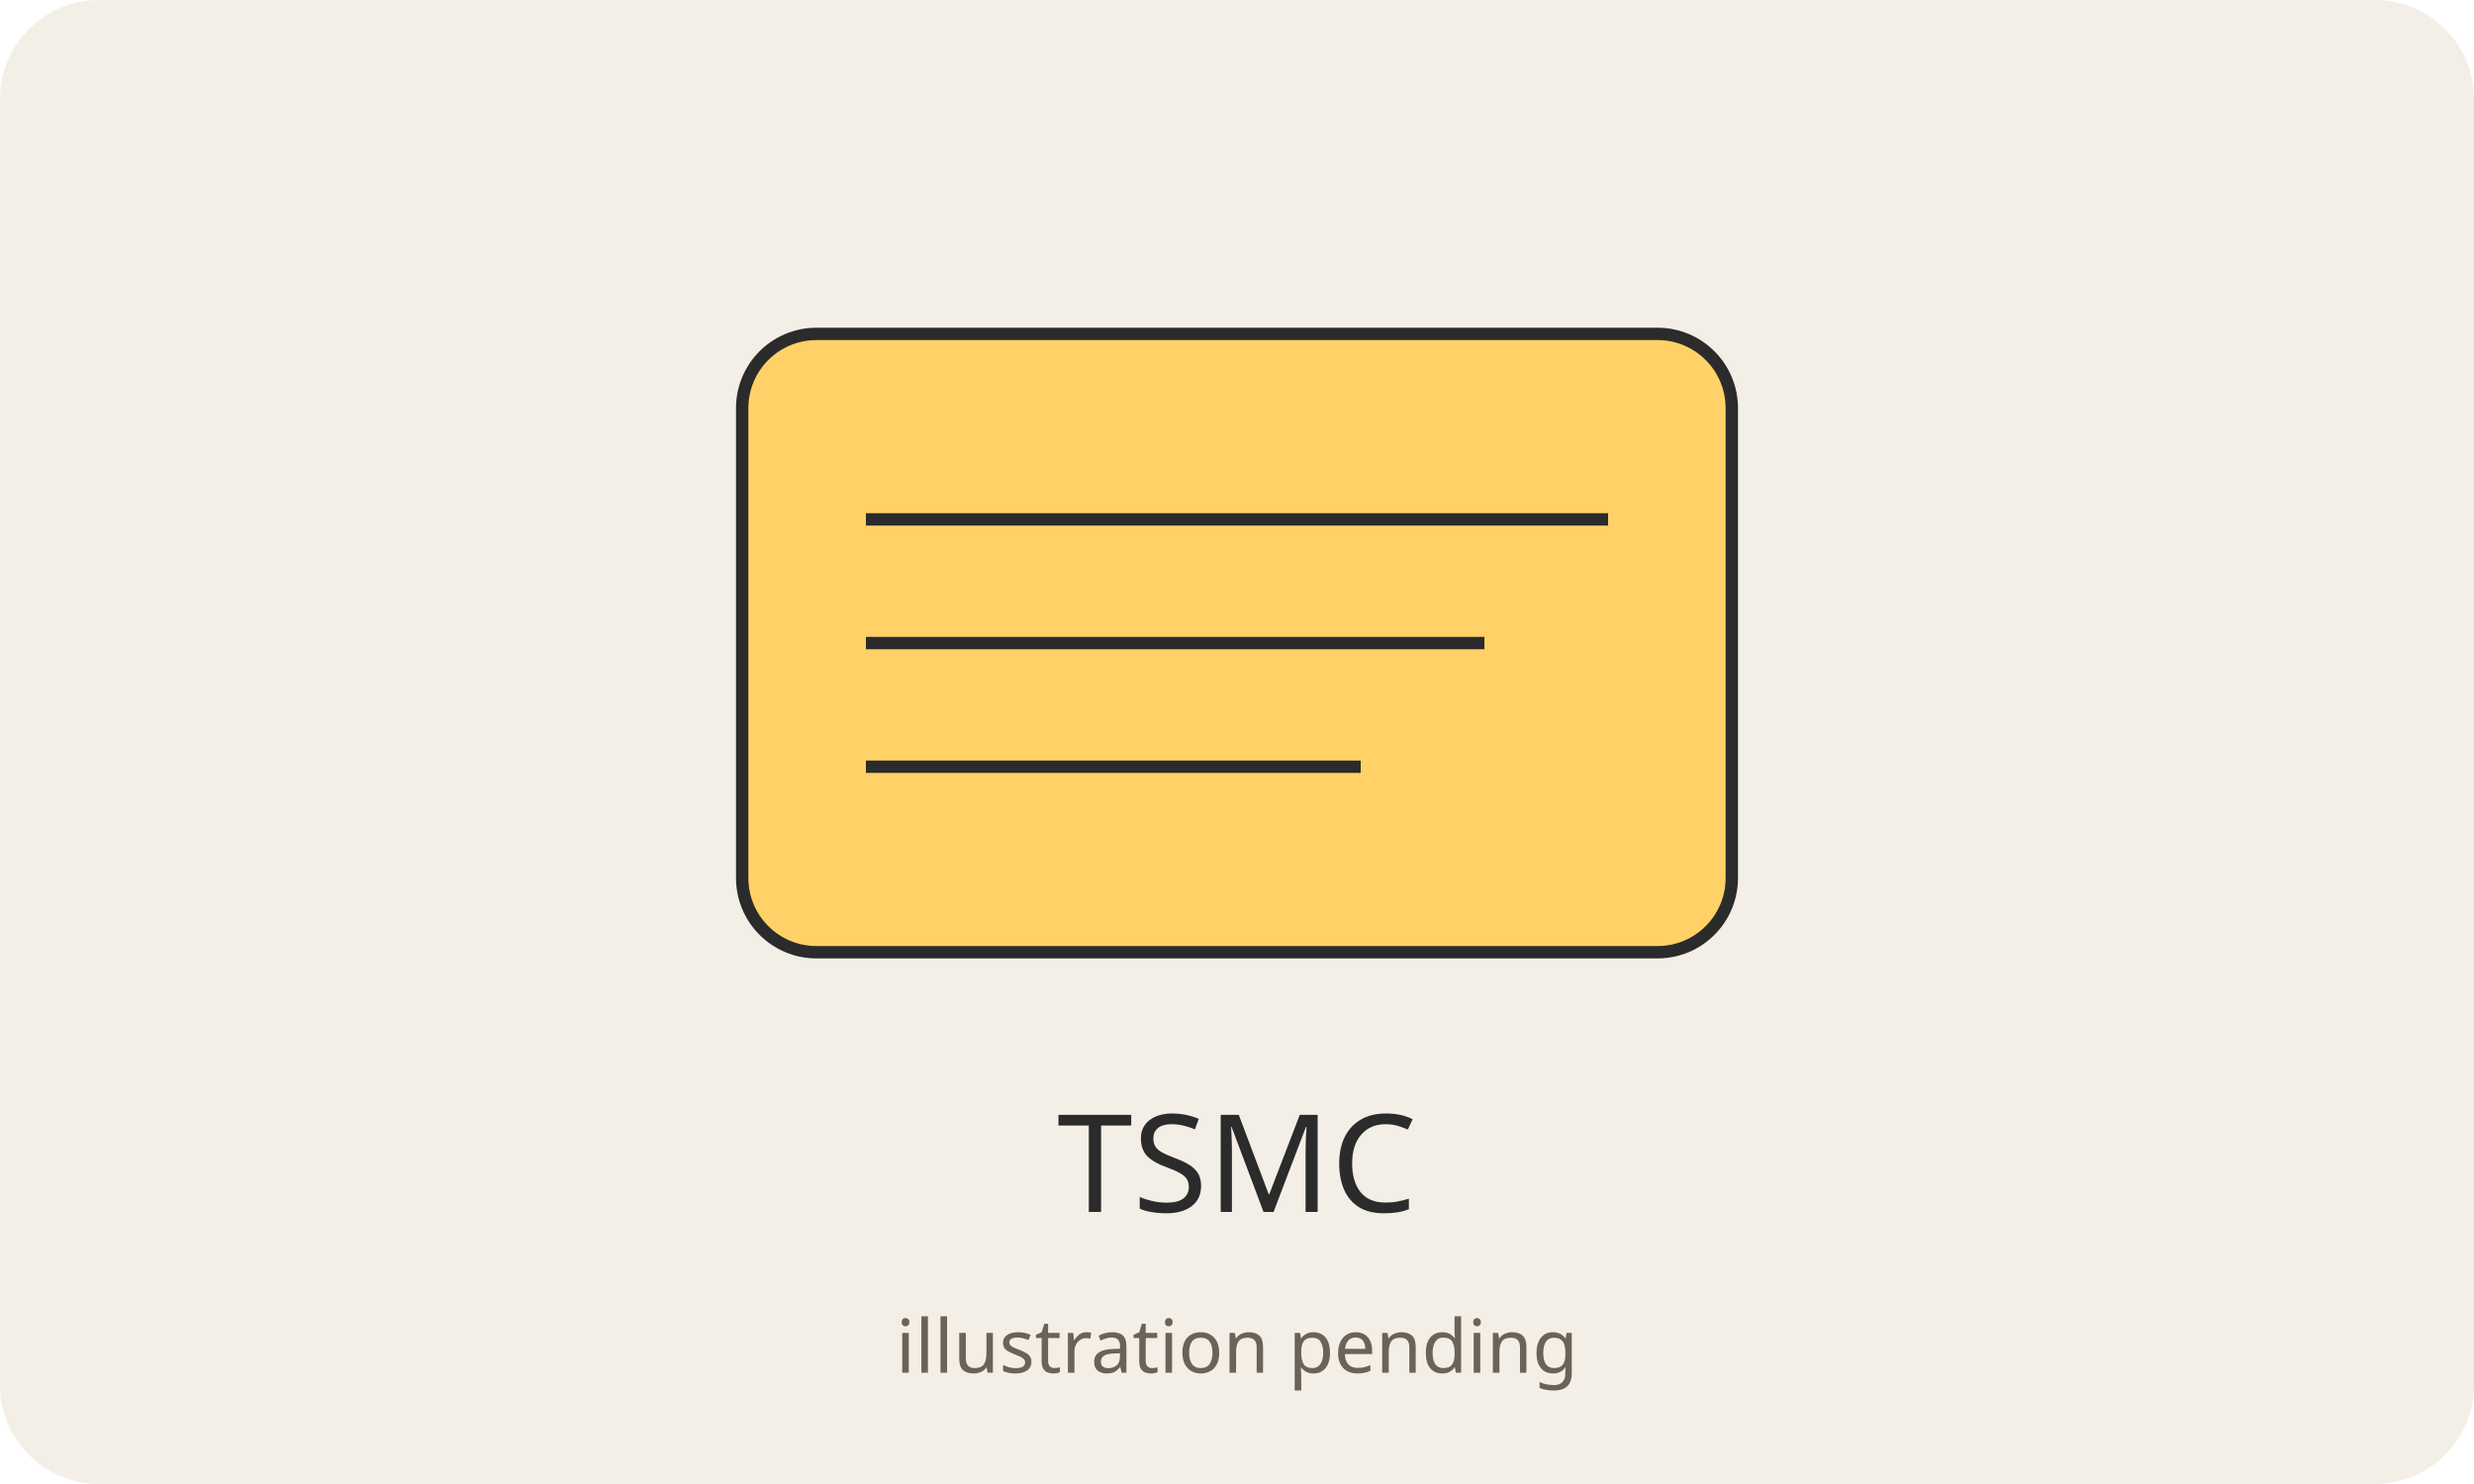
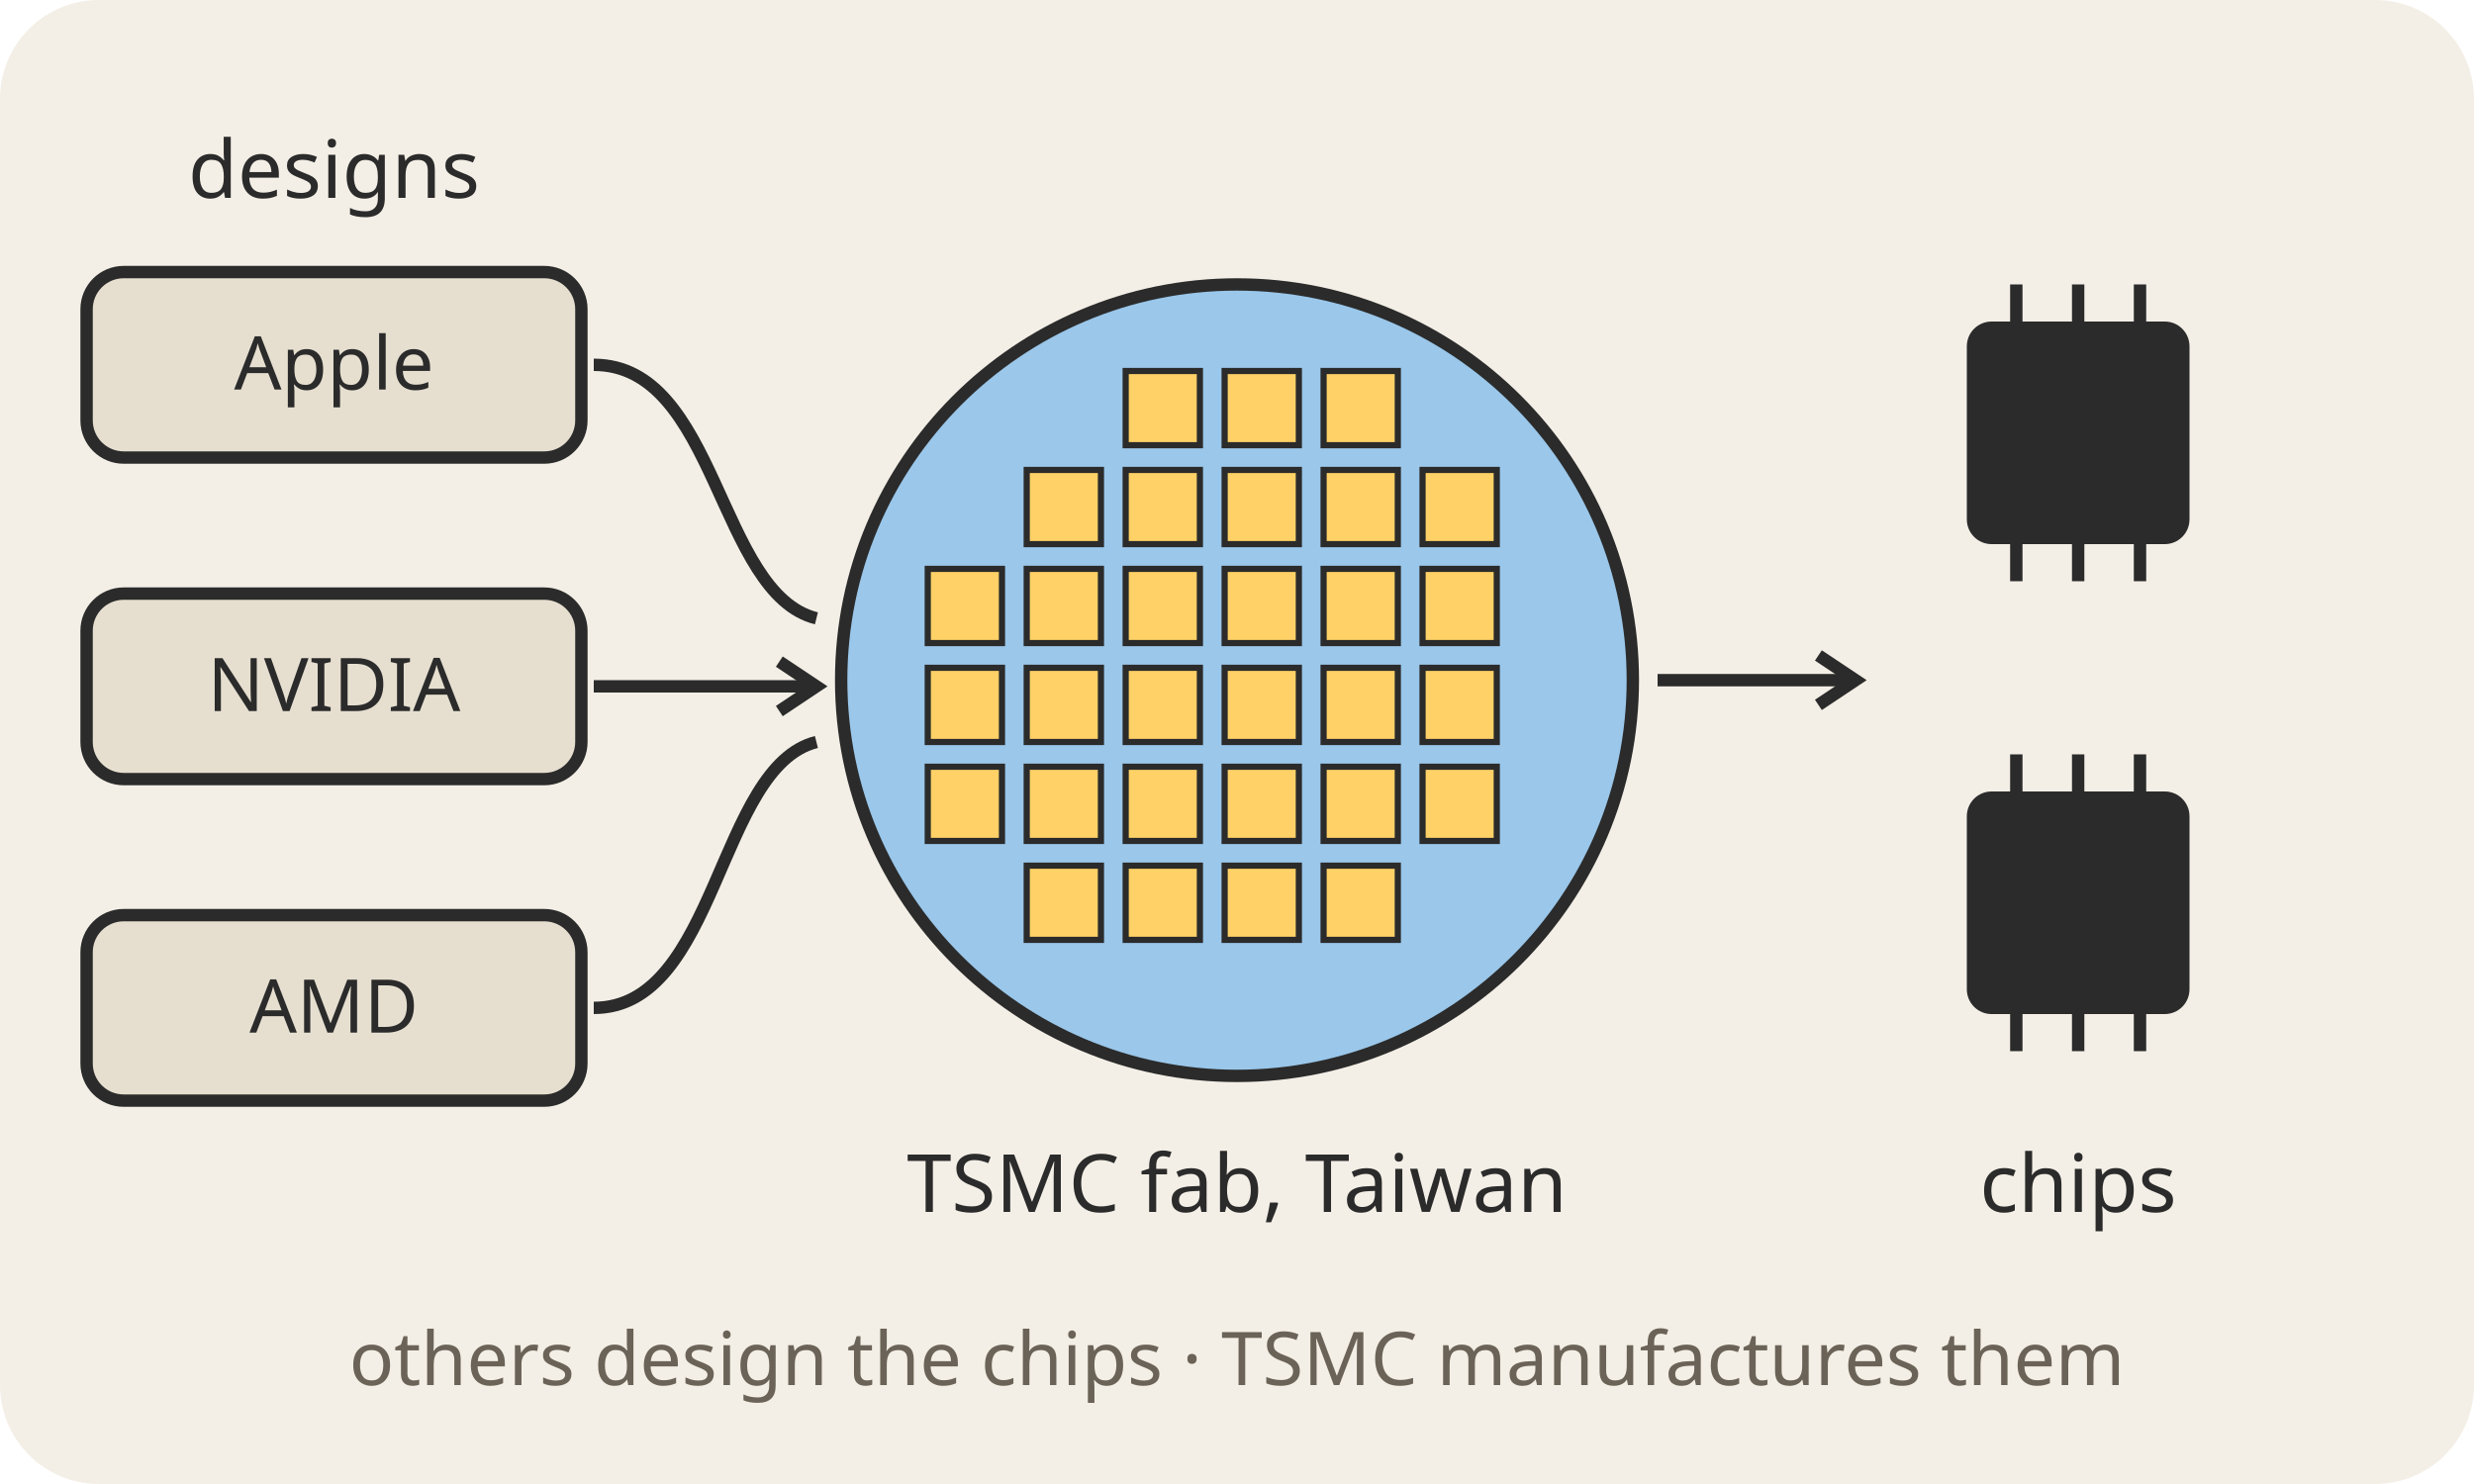
<svg xmlns="http://www.w3.org/2000/svg" viewBox="0 0 400 240" role="img">
  <rect width="400" height="240" rx="16" fill="#f3efe6" />
-   <rect x="120" y="54" width="160" height="100" rx="12" fill="#ffd166" stroke="#2b2b2b" stroke-width="2" />
-   <line x1="140" y1="84" x2="260" y2="84" stroke="#2b2b2b" stroke-width="2" />
-   <line x1="140" y1="104" x2="240" y2="104" stroke="#2b2b2b" stroke-width="2" />
-   <line x1="140" y1="124" x2="220" y2="124" stroke="#2b2b2b" stroke-width="2" />
-   <text x="200" y="196" text-anchor="middle" font-family="system-ui, sans-serif" font-size="22" fill="#2b2b2b">TSMC</text>
-   <text x="200" y="222" text-anchor="middle" font-family="system-ui, sans-serif" font-size="12" fill="#6b6357">illustration pending</text>
+   <g stroke="#2b2b2b" stroke-width="2">
+     <rect x="14" y="44" width="80" height="30" rx="6" fill="#e6dfd0" />
+     <rect x="14" y="96" width="80" height="30" rx="6" fill="#e6dfd0" />
+     <rect x="14" y="148" width="80" height="30" rx="6" fill="#e6dfd0" />
+     <circle cx="200" cy="110" r="64" fill="#9ac7ea" />
+   </g>
+   <g fill="#ffd166" stroke="#2b2b2b" stroke-width="1">
+     <rect x="150" y="92" width="12" height="12" />
+     <rect x="150" y="108" width="12" height="12" />
+     <rect x="150" y="124" width="12" height="12" />
+     <rect x="166" y="76" width="12" height="12" />
+     <rect x="166" y="92" width="12" height="12" />
+     <rect x="166" y="108" width="12" height="12" />
+     <rect x="166" y="124" width="12" height="12" />
+     <rect x="166" y="140" width="12" height="12" />
+     <rect x="182" y="60" width="12" height="12" />
+     <rect x="182" y="76" width="12" height="12" />
+     <rect x="182" y="92" width="12" height="12" />
+     <rect x="182" y="108" width="12" height="12" />
+     <rect x="182" y="124" width="12" height="12" />
+     <rect x="182" y="140" width="12" height="12" />
+     <rect x="198" y="60" width="12" height="12" />
+     <rect x="198" y="76" width="12" height="12" />
+     <rect x="198" y="92" width="12" height="12" />
+     <rect x="198" y="108" width="12" height="12" />
+     <rect x="198" y="124" width="12" height="12" />
+     <rect x="198" y="140" width="12" height="12" />
+     <rect x="214" y="60" width="12" height="12" />
+     <rect x="214" y="76" width="12" height="12" />
+     <rect x="214" y="92" width="12" height="12" />
+     <rect x="214" y="108" width="12" height="12" />
+     <rect x="214" y="124" width="12" height="12" />
+     <rect x="214" y="140" width="12" height="12" />
+     <rect x="230" y="76" width="12" height="12" />
+     <rect x="230" y="92" width="12" height="12" />
+     <rect x="230" y="108" width="12" height="12" />
+     <rect x="230" y="124" width="12" height="12" />
+   </g>
+   <g stroke="#2b2b2b" stroke-width="2" fill="none">
+     <path d="M96 59 C116 59 116 96 132 100" />
+     <path d="M96 111 H132" />
+     <path d="M96 163 C116 163 116 124 132 120" />
+     <path d="M126 107 l6 4 -6 4" />
+     <path d="M268 110 H300" />
+     <path d="M294 106 l6 4 -6 4" />
+     <path d="M326 46 V52 M326 88 V94" />
+     <path d="M336 46 V52 M336 88 V94" />
+     <path d="M346 46 V52 M346 88 V94" />
+     <path d="M326 122 V128 M326 164 V170" />
+     <path d="M336 122 V128 M336 164 V170" />
+     <path d="M346 122 V128 M346 164 V170" />
+   </g>
+   <g fill="#2b2b2b">
+     <rect x="318" y="52" width="36" height="36" rx="4" />
+     <rect x="318" y="128" width="36" height="36" rx="4" />
+   </g>
+   <g font-family="system-ui, sans-serif" font-size="12" fill="#2b2b2b" text-anchor="middle">
+     <text x="54" y="63">Apple</text>
+     <text x="54" y="115">NVIDIA</text>
+     <text x="54" y="167">AMD</text>
+   </g>
+   <g font-family="system-ui, sans-serif" font-size="13" fill="#2b2b2b" text-anchor="middle">
+     <text x="54" y="32">designs</text>
+     <text x="200" y="196">TSMC fab, Taiwan</text>
+     <text x="336" y="196">chips</text>
+   </g>
+   <text x="200" y="224" text-anchor="middle" font-family="system-ui, sans-serif" font-size="12" fill="#6b6357">others design the chips · TSMC manufactures them</text>
</svg>
